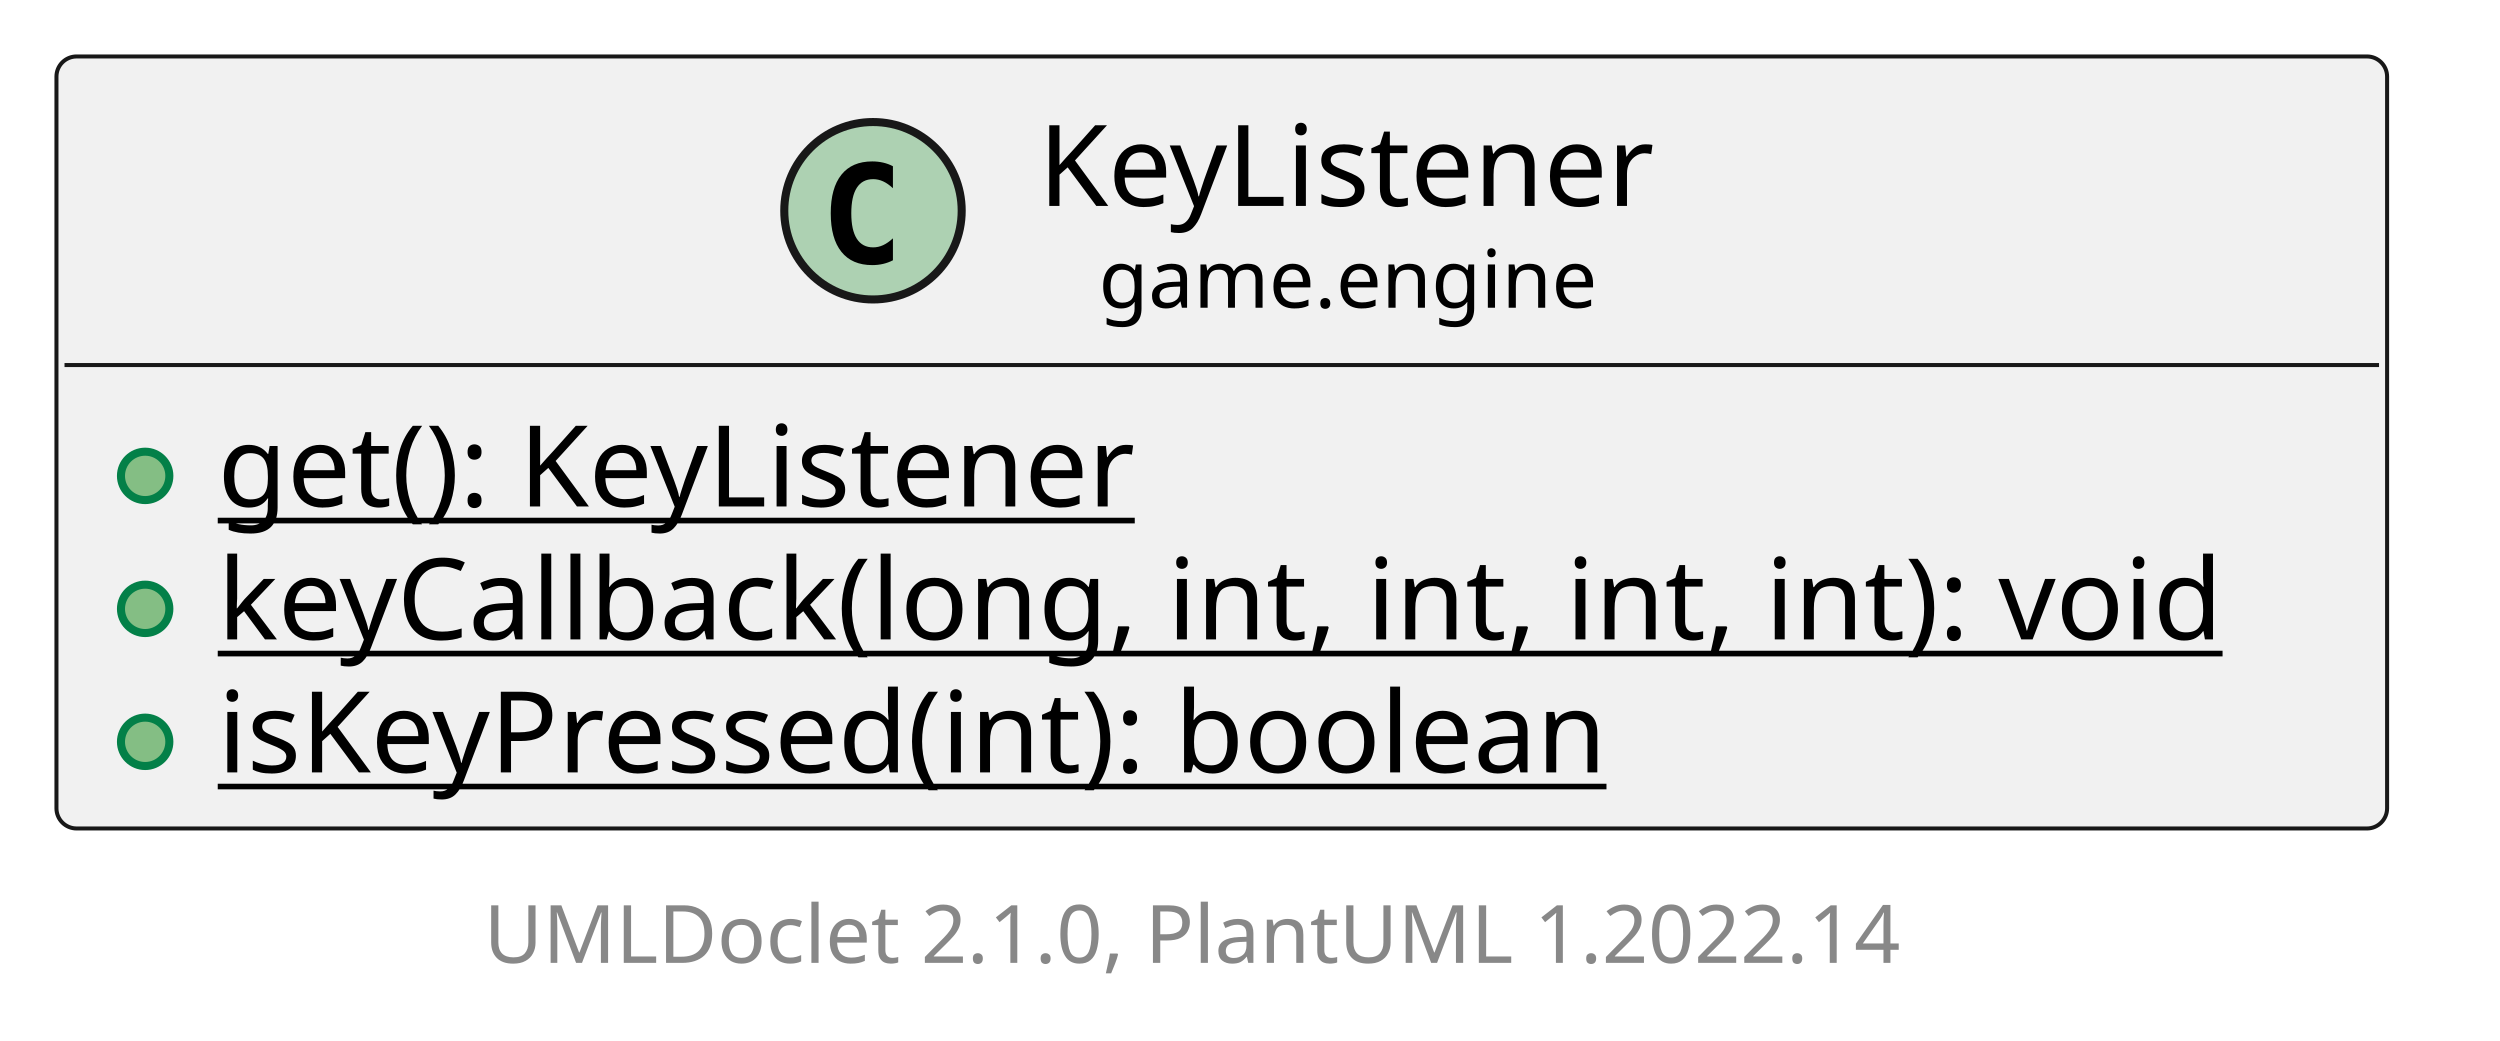
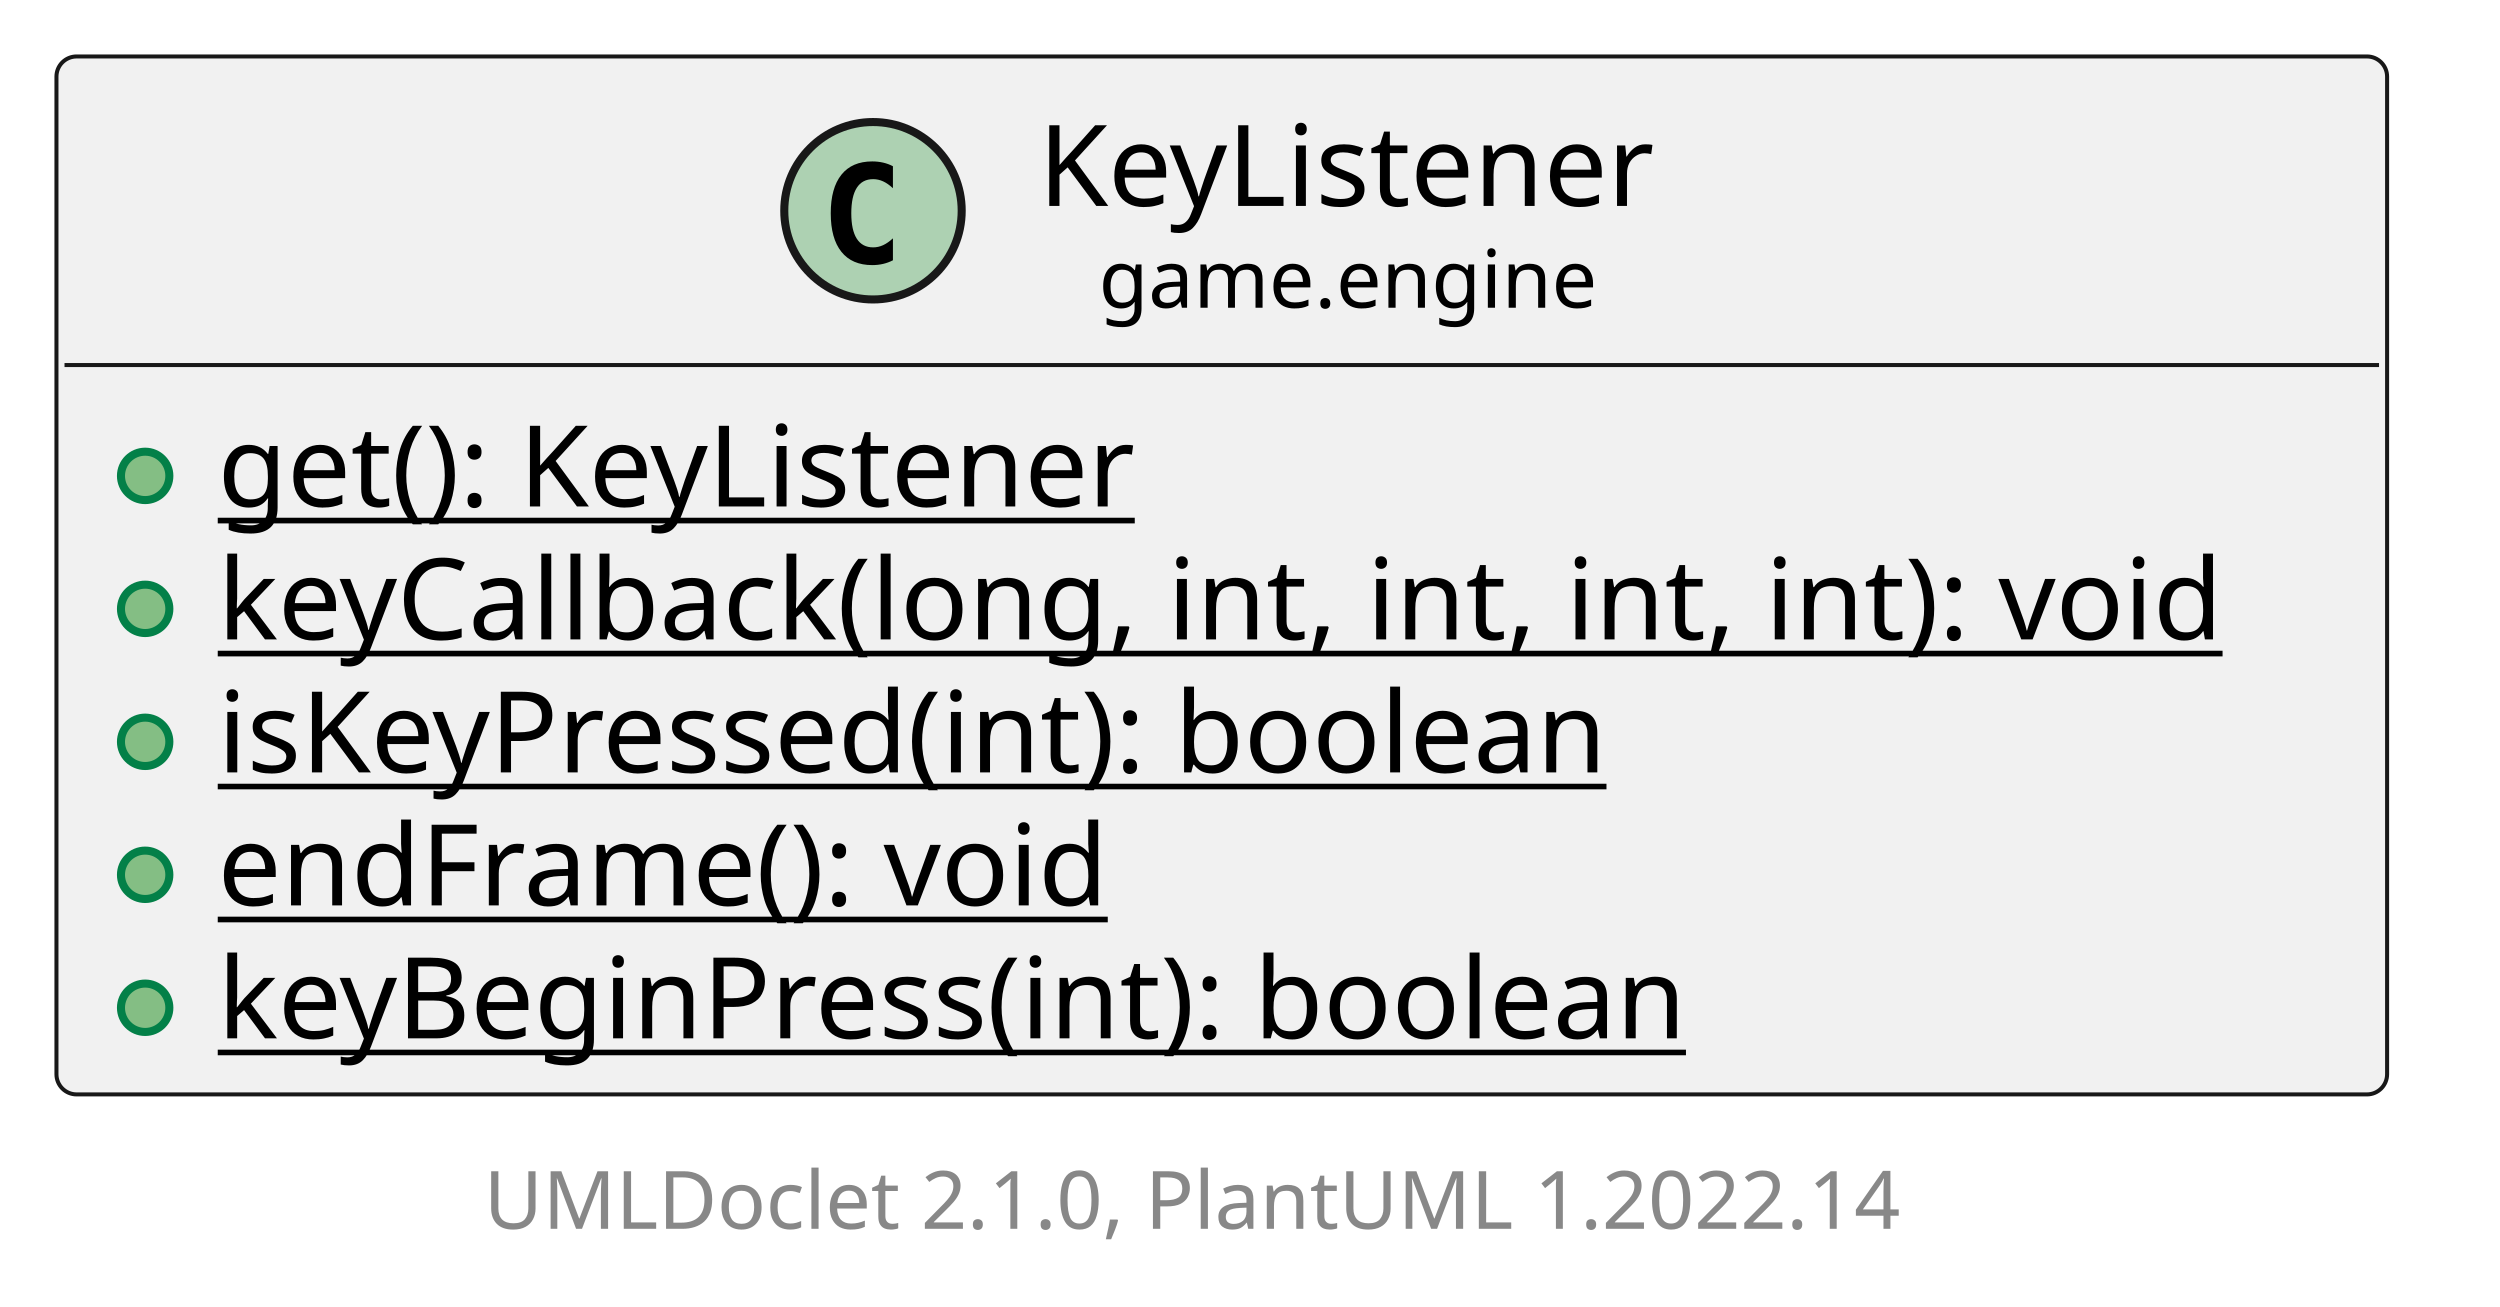
- <svg xmlns="http://www.w3.org/2000/svg" xmlns:xlink="http://www.w3.org/1999/xlink" contentStyleType="text/css" height="129px" preserveAspectRatio="none" style="width:310px;height:129px;background:#FFFFFF;" version="1.1" viewBox="0 0 310 129" width="310px" zoomAndPan="magnify">
+ <svg xmlns="http://www.w3.org/2000/svg" xmlns:xlink="http://www.w3.org/1999/xlink" contentStyleType="text/css" height="162px" preserveAspectRatio="none" style="width:310px;height:162px;background:#FFFFFF;" version="1.1" viewBox="0 0 310 162" width="310px" zoomAndPan="magnify">
  <defs />
  <g>
    <a href="KeyListener.html" target="_top" title="KeyListener.html" xlink:actuate="onRequest" xlink:href="KeyListener.html" xlink:show="new" xlink:title="KeyListener.html" xlink:type="simple">
      <g id="elem_game.engine.KeyListener">
-         <rect codeLine="5" fill="#F1F1F1" height="95.731" id="game.engine.KeyListener" rx="2.5" ry="2.5" style="stroke:#181818;stroke-width:0.5;" width="289" x="7" y="7" />
+         <rect codeLine="5" fill="#F1F1F1" height="128.707" id="game.engine.KeyListener" rx="2.5" ry="2.5" style="stroke:#181818;stroke-width:0.5;" width="289" x="7" y="7" />
        <ellipse cx="108.25" cy="26.133" fill="#ADD1B2" rx="11" ry="11" style="stroke:#181818;stroke-width:1.0;" />
        <path d="M110.723,32.276 Q110.142,32.575 109.503,32.724 Q108.864,32.873 108.158,32.873 Q105.651,32.873 104.332,31.222 Q103.012,29.57 103.012,26.449 Q103.012,23.319 104.332,21.668 Q105.651,20.016 108.158,20.016 Q108.864,20.016 109.511,20.165 Q110.159,20.314 110.723,20.613 L110.723,23.336 Q110.092,22.755 109.499,22.485 Q108.905,22.215 108.274,22.215 Q106.93,22.215 106.245,23.282 Q105.56,24.349 105.56,26.449 Q105.56,28.541 106.245,29.607 Q106.93,30.674 108.274,30.674 Q108.905,30.674 109.499,30.404 Q110.092,30.134 110.723,29.553 Z " fill="#000000" />
        <text fill="#000000" font-family="sans-serif" font-size="14" lengthAdjust="spacing" textLength="78" x="128.75" y="25.535">KeyListener</text>
        <text fill="#000000" font-family="sans-serif" font-size="10" lengthAdjust="spacing" textLength="63" x="136.25" y="38.156">game.engine</text>
        <line style="stroke:#181818;stroke-width:0.5;" x1="8" x2="295" y1="45.266" y2="45.266" />
        <ellipse cx="18" cy="59.01" fill="#84BE84" rx="3" ry="3" style="stroke:#038048;stroke-width:1.0;" />
        <text fill="#000000" font-family="sans-serif" font-size="14" lengthAdjust="spacing" text-decoration="underline" textLength="118" x="27" y="62.801">get(): KeyListener</text>
        <ellipse cx="18" cy="75.498" fill="#84BE84" rx="3" ry="3" style="stroke:#038048;stroke-width:1.0;" />
        <text fill="#000000" font-family="sans-serif" font-size="14" lengthAdjust="spacing" text-decoration="underline" textLength="263" x="27" y="79.289">keyCallback(long, int, int, int, int): void</text>
        <ellipse cx="18" cy="91.986" fill="#84BE84" rx="3" ry="3" style="stroke:#038048;stroke-width:1.0;" />
        <text fill="#000000" font-family="sans-serif" font-size="14" lengthAdjust="spacing" text-decoration="underline" textLength="180" x="27" y="95.777">isKeyPressed(int): boolean</text>
+         <ellipse cx="18" cy="108.475" fill="#84BE84" rx="3" ry="3" style="stroke:#038048;stroke-width:1.0;" />
+         <text fill="#000000" font-family="sans-serif" font-size="14" lengthAdjust="spacing" text-decoration="underline" textLength="116" x="27" y="112.266">endFrame(): void</text>
+         <ellipse cx="18" cy="124.963" fill="#84BE84" rx="3" ry="3" style="stroke:#038048;stroke-width:1.0;" />
+         <text fill="#000000" font-family="sans-serif" font-size="14" lengthAdjust="spacing" text-decoration="underline" textLength="189" x="27" y="128.754">keyBeginPress(int): boolean</text>
      </g>
    </a>
-     <text fill="#888888" font-family="sans-serif" font-size="10" lengthAdjust="spacing" textLength="182" x="60" y="119.398">UMLDoclet 2.1.0, PlantUML 1.2022.14</text>
+     <text fill="#888888" font-family="sans-serif" font-size="10" lengthAdjust="spacing" textLength="182" x="60" y="152.375">UMLDoclet 2.1.0, PlantUML 1.2022.14</text>
  </g>
</svg>
